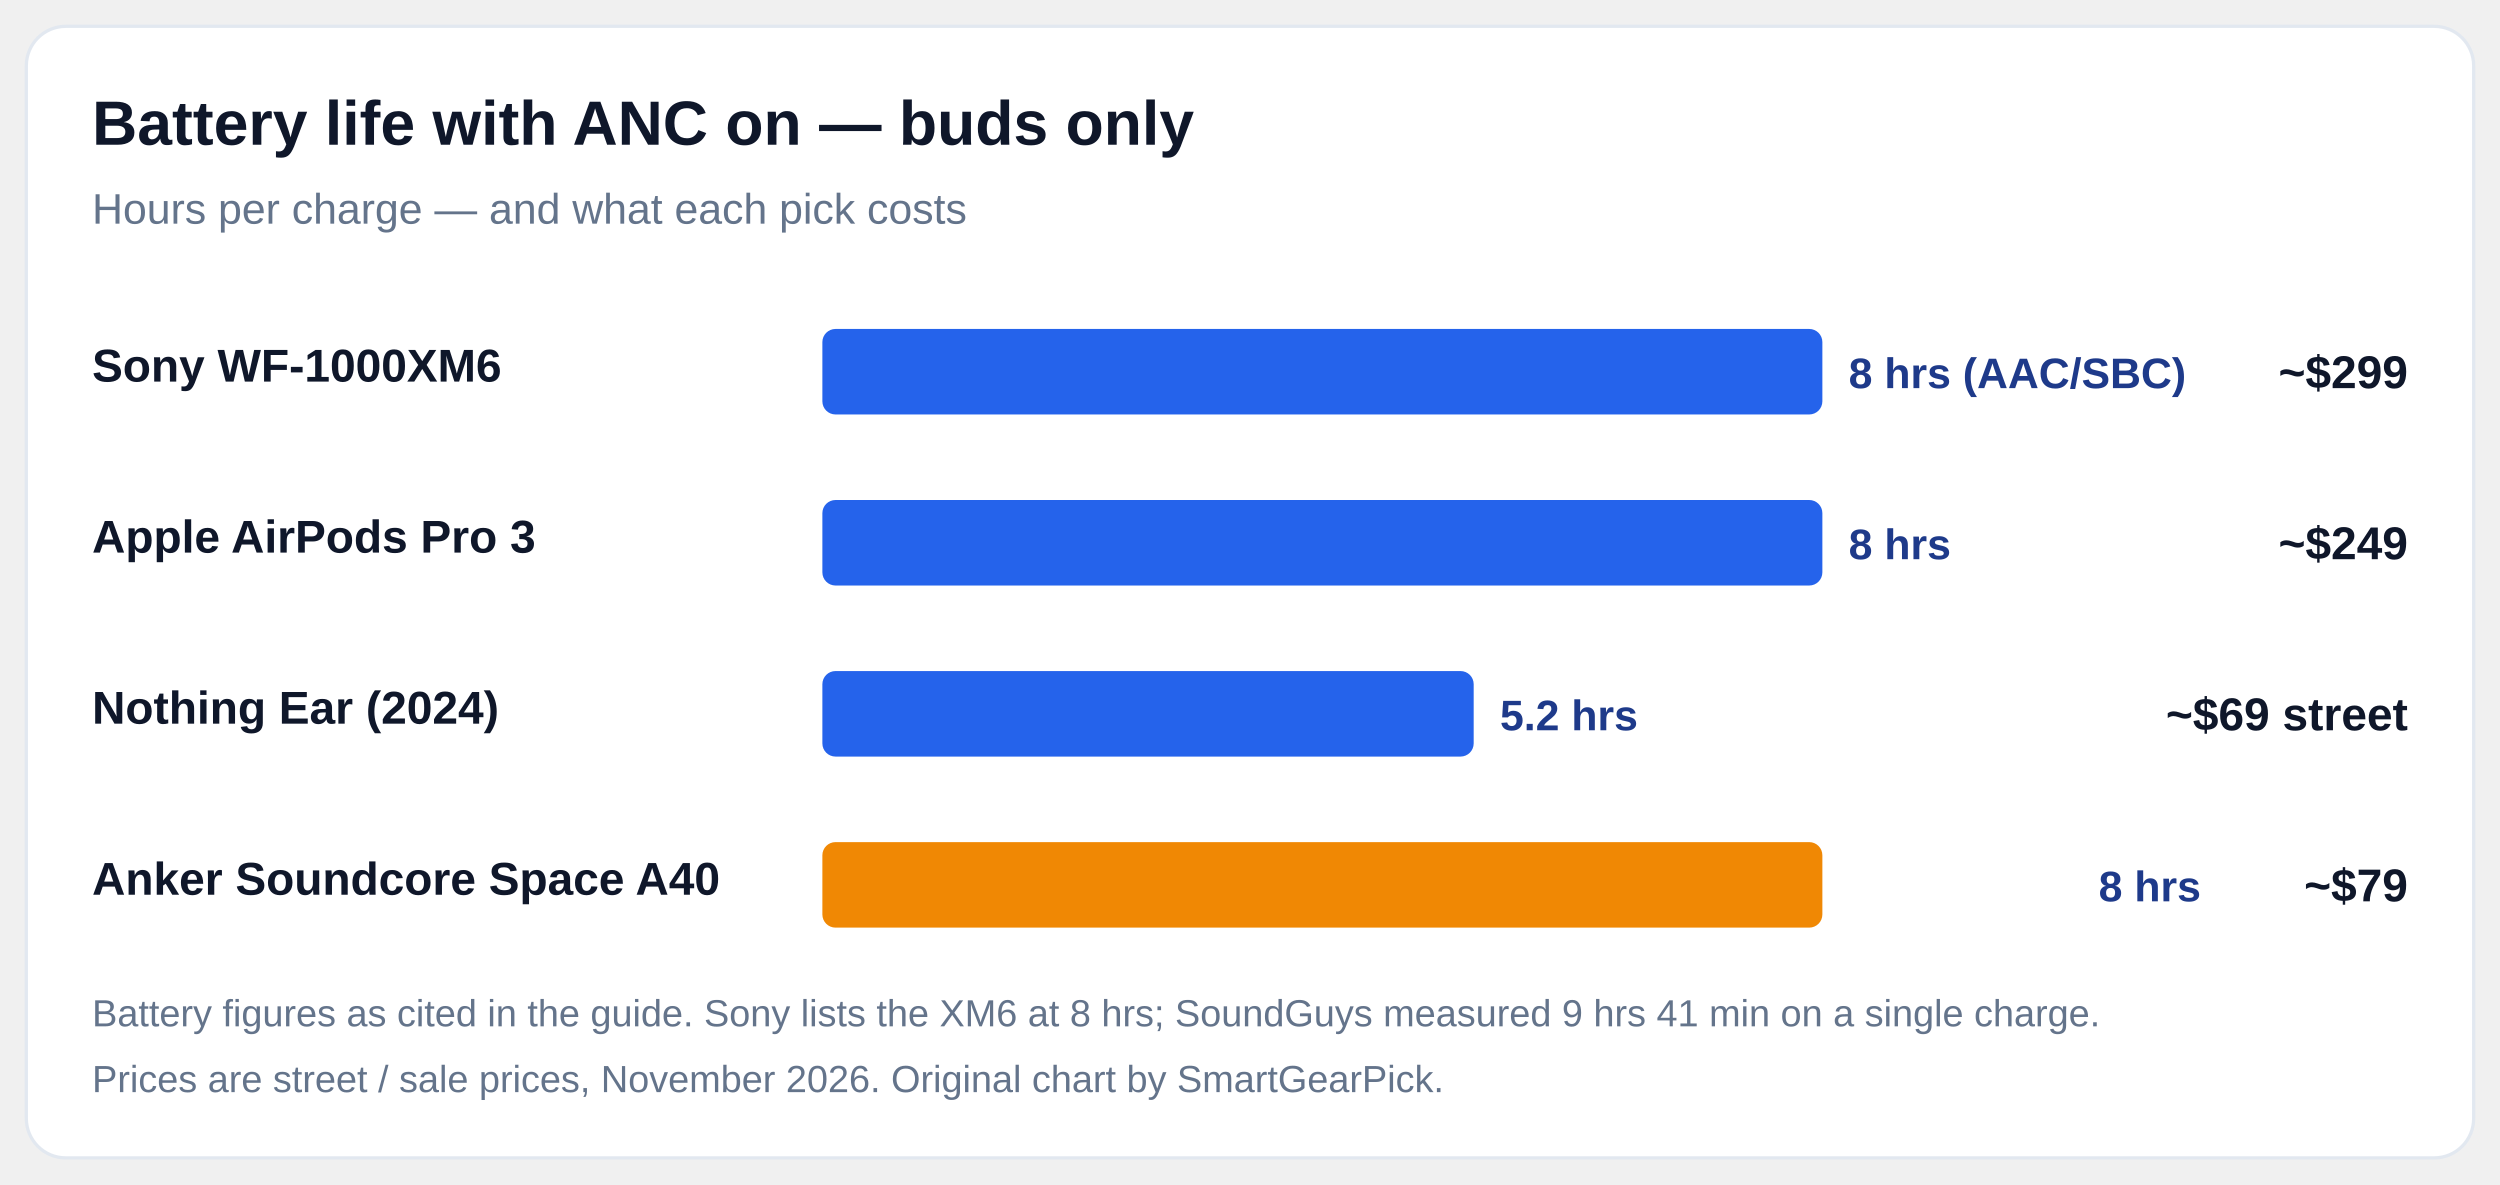
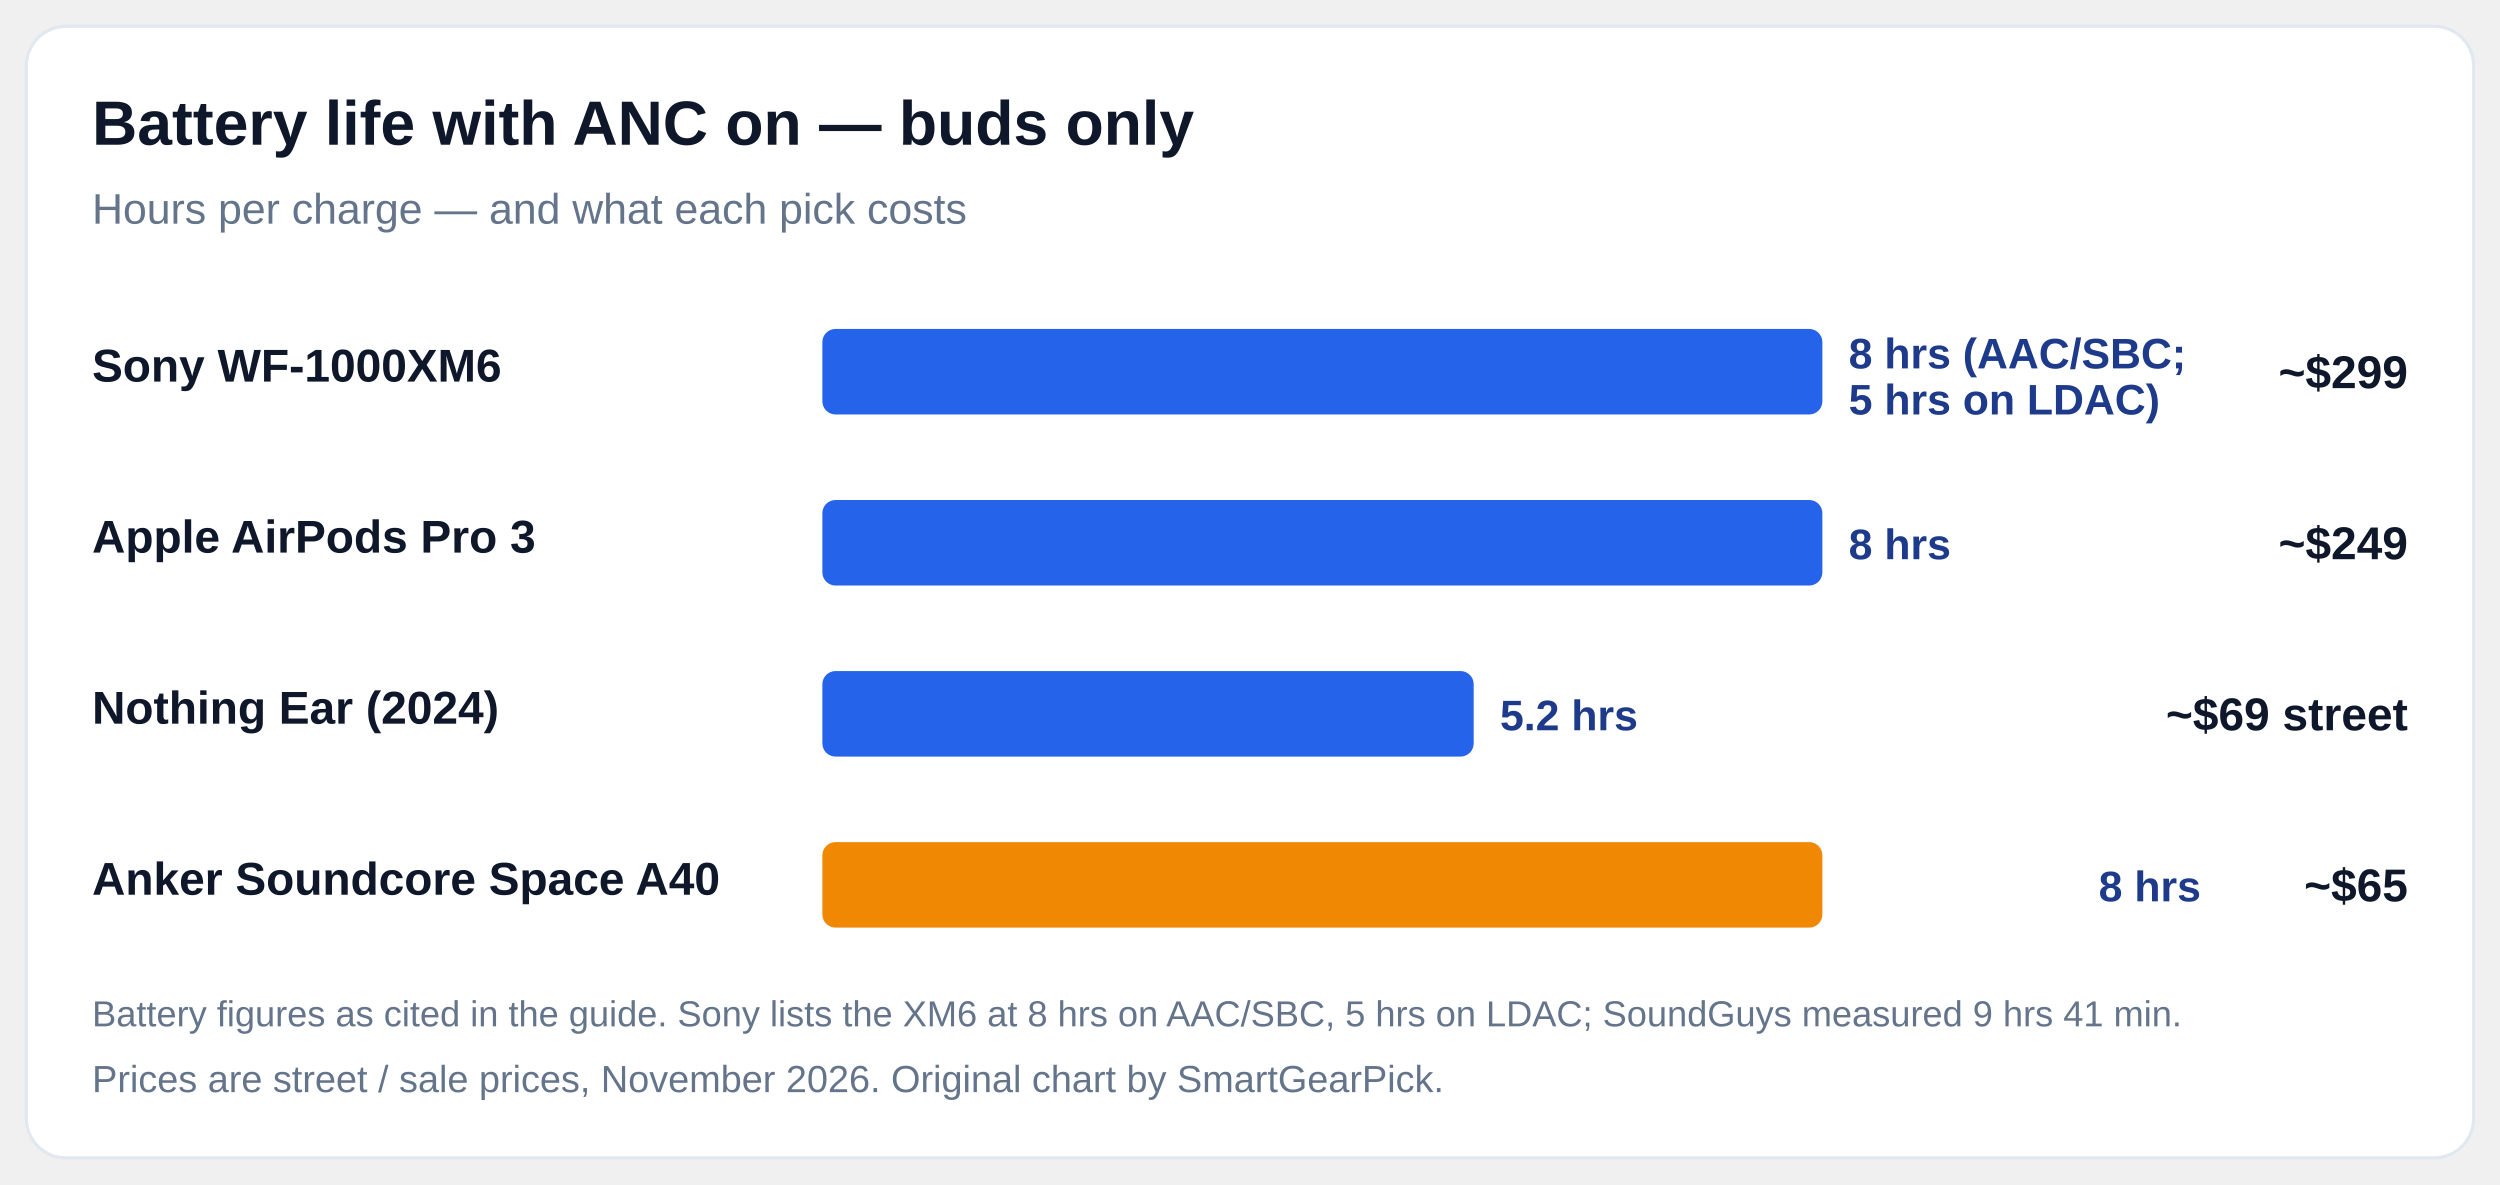
- <svg xmlns="http://www.w3.org/2000/svg" viewBox="0 0 760 360" width="760" height="360" role="img" aria-label="Bar chart: buds-only battery life with ANC on for the Sony WF-1000XM6 (8 hours on AAC/SBC, about 299 dollars), Apple AirPods Pro 3 (8 hours, about 249 dollars), Nothing Ear 2024 (5.2 hours, about 69 dollars street price), and Anker Soundcore Space A40 (8 hours, about 79 dollars)">
+ <svg xmlns="http://www.w3.org/2000/svg" viewBox="0 0 760 360" width="760" height="360" role="img" aria-label="Bar chart: buds-only battery life with ANC on for the Sony WF-1000XM6 (8 hours on AAC/SBC, 5 hours on LDAC, about 299 dollars), Apple AirPods Pro 3 (8 hours, about 249 dollars), Nothing Ear 2024 (5.2 hours, about 69 dollars street price), and Anker Soundcore Space A40 (8 hours, about 65 dollars street price)">
  <rect x="8" y="8" width="744" height="344" rx="12" fill="#ffffff" stroke="#e2e8f0" stroke-width="1" />
  <text x="28" y="44" font-family="Arial, Helvetica, sans-serif" font-size="19" font-weight="700" fill="#0f172a">Battery life with ANC on — buds only</text>
  <text x="28" y="68" font-family="Arial, Helvetica, sans-serif" font-size="13" fill="#64748b">Hours per charge — and what each pick costs</text>
  <text x="28" y="116" font-family="Arial, Helvetica, sans-serif" font-size="14" font-weight="600" fill="#0f172a">Sony WF-1000XM6</text>
  <rect x="250" y="100" width="304" height="26" rx="4" fill="#2563eb" />
-   <text x="562" y="118" font-family="Arial, Helvetica, sans-serif" font-size="13" font-weight="700" fill="#1e3a8a">8 hrs (AAC/SBC)</text>
+   <text x="562" y="112" font-family="Arial, Helvetica, sans-serif" font-size="13" font-weight="700" fill="#1e3a8a">8 hrs (AAC/SBC;<tspan x="562" dy="14">5 hrs on LDAC)</tspan>
+   </text>
  <text x="732" y="118" font-family="Arial, Helvetica, sans-serif" font-size="14" font-weight="700" fill="#0f172a" text-anchor="end">~$299</text>
  <text x="28" y="168" font-family="Arial, Helvetica, sans-serif" font-size="14" font-weight="600" fill="#0f172a">Apple AirPods Pro 3</text>
  <rect x="250" y="152" width="304" height="26" rx="4" fill="#2563eb" />
  <text x="562" y="170" font-family="Arial, Helvetica, sans-serif" font-size="13" font-weight="700" fill="#1e3a8a">8 hrs</text>
  <text x="732" y="170" font-family="Arial, Helvetica, sans-serif" font-size="14" font-weight="700" fill="#0f172a" text-anchor="end">~$249</text>
  <text x="28" y="220" font-family="Arial, Helvetica, sans-serif" font-size="14" font-weight="600" fill="#0f172a">Nothing Ear (2024)</text>
  <rect x="250" y="204" width="198" height="26" rx="4" fill="#2563eb" />
  <text x="456" y="222" font-family="Arial, Helvetica, sans-serif" font-size="13" font-weight="700" fill="#1e3a8a">5.2 hrs</text>
  <text x="732" y="222" font-family="Arial, Helvetica, sans-serif" font-size="14" font-weight="700" fill="#0f172a" text-anchor="end">~$69 street</text>
  <text x="28" y="272" font-family="Arial, Helvetica, sans-serif" font-size="14" font-weight="600" fill="#0f172a">Anker Soundcore Space A40</text>
  <rect x="250" y="256" width="304" height="26" rx="4" fill="#f08804" />
  <text x="638" y="274" font-family="Arial, Helvetica, sans-serif" font-size="13" font-weight="700" fill="#1e3a8a">8 hrs</text>
-   <text x="732" y="274" font-family="Arial, Helvetica, sans-serif" font-size="14" font-weight="700" fill="#0f172a" text-anchor="end">~$79</text>
-   <text x="28" y="312" font-family="Arial, Helvetica, sans-serif" font-size="11.5" fill="#64748b">Battery figures as cited in the guide. Sony lists the XM6 at 8 hrs; SoundGuys measured 9 hrs 41 min on a single charge.</text>
+   <text x="732" y="274" font-family="Arial, Helvetica, sans-serif" font-size="14" font-weight="700" fill="#0f172a" text-anchor="end">~$65</text>
+   <text x="28" y="312" font-family="Arial, Helvetica, sans-serif" font-size="11" fill="#64748b">Battery figures as cited in the guide. Sony lists the XM6 at 8 hrs on AAC/SBC, 5 hrs on LDAC; SoundGuys measured 9 hrs 41 min.</text>
  <text x="28" y="332" font-family="Arial, Helvetica, sans-serif" font-size="11.5" fill="#64748b">Prices are street / sale prices, November 2026. Original chart by SmartGearPick.</text>
</svg>
